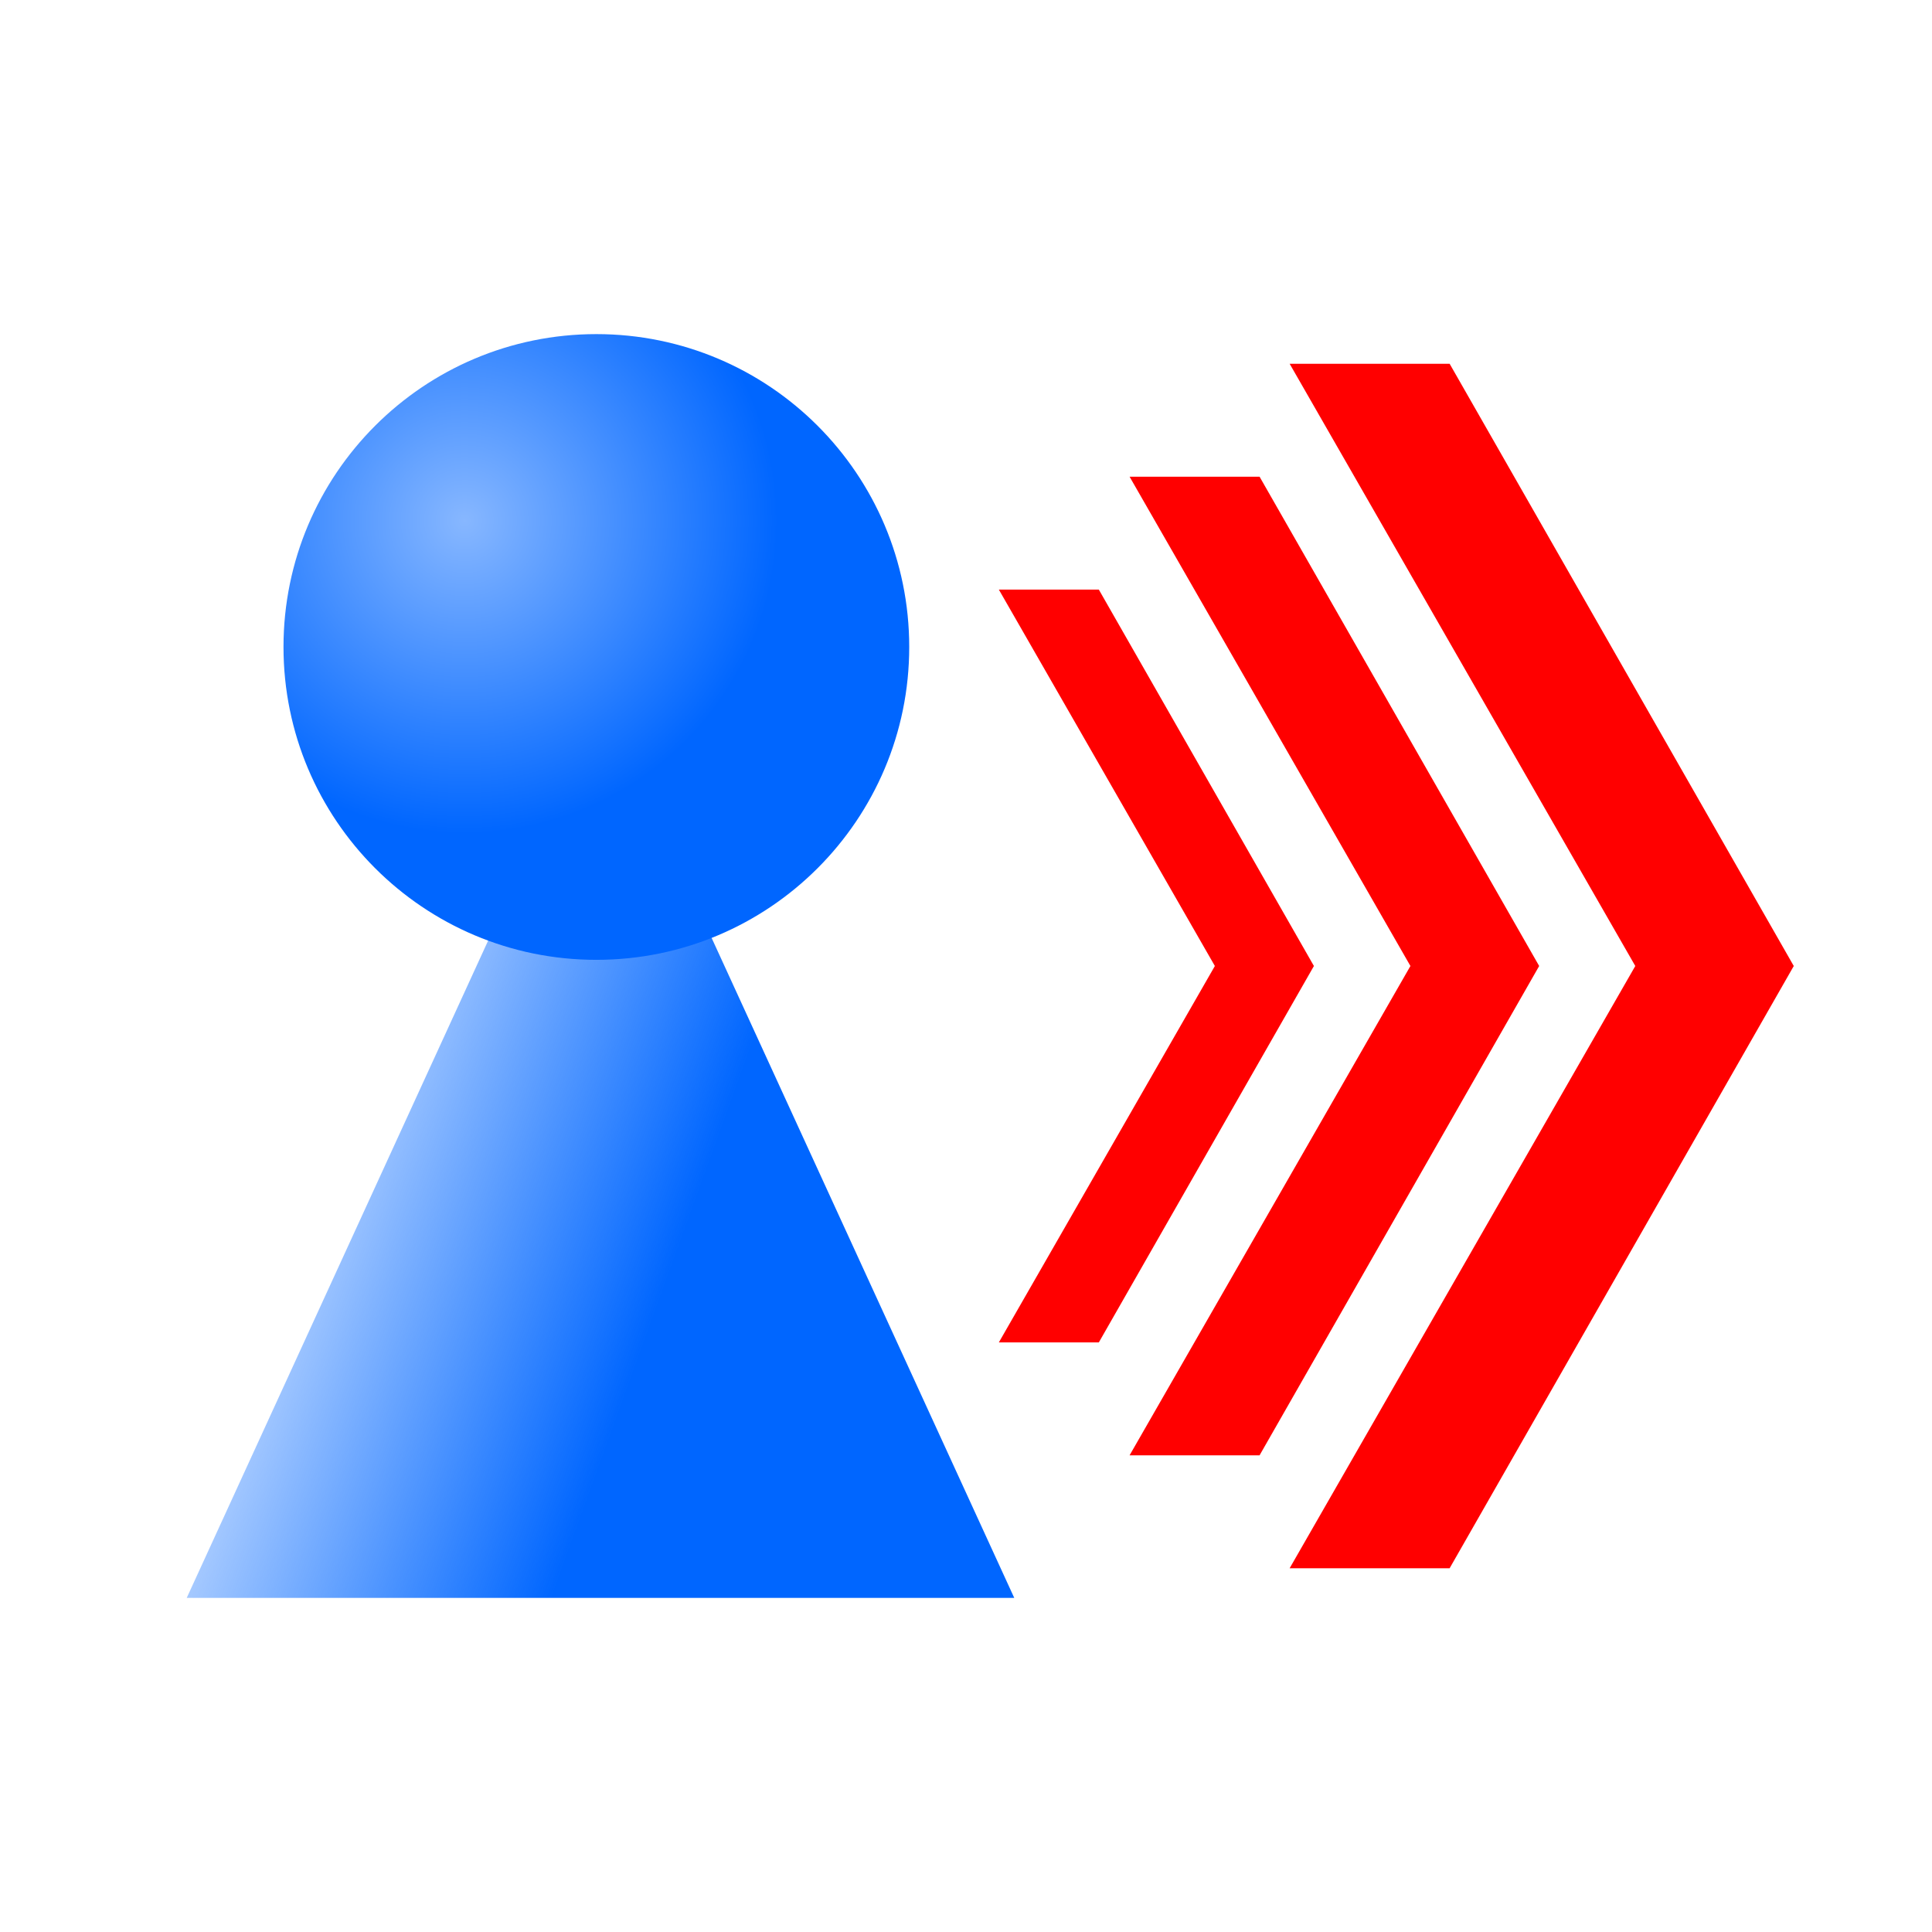
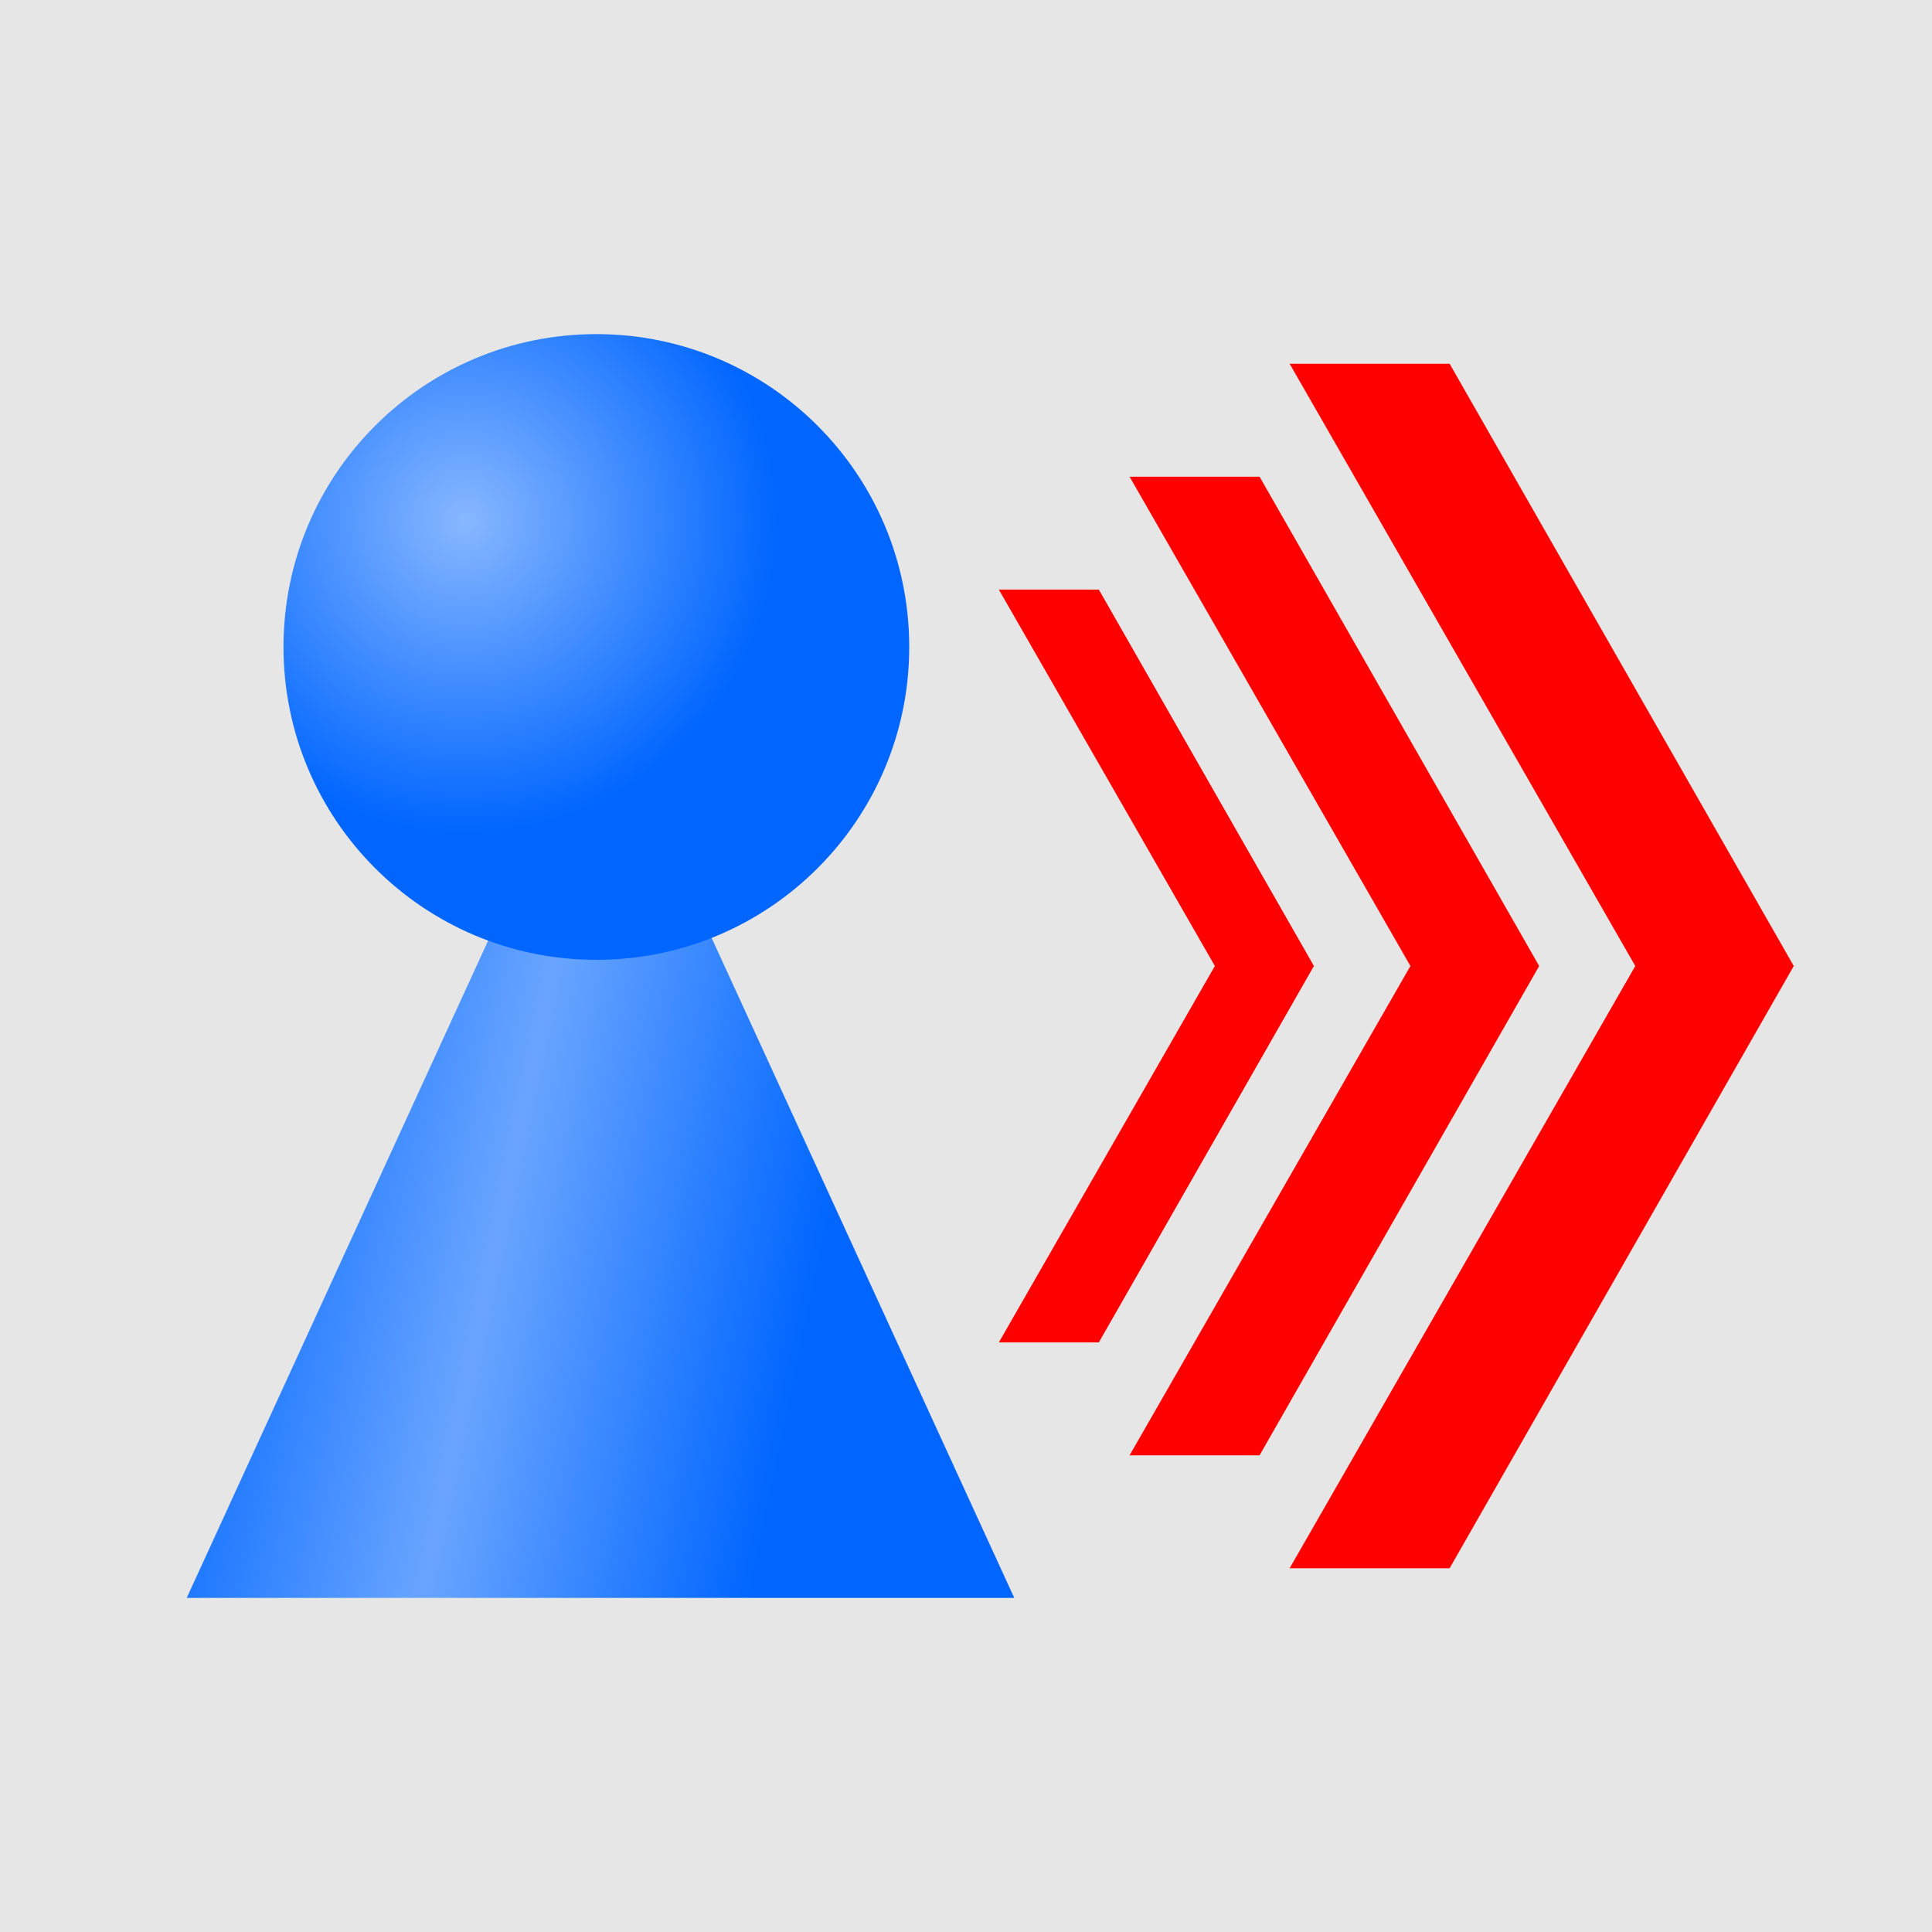
<svg xmlns="http://www.w3.org/2000/svg" xmlns:xlink="http://www.w3.org/1999/xlink" width="64px" height="64px" id="svg2985" version="1.1">
  <defs id="defs2987">
-     <linearGradient id="linearGradient3836">
-       <stop style="stop-color:#0066ff;stop-opacity:1;" offset="0" id="stop3838" />
-       <stop style="stop-color:#0066ff;stop-opacity:0;" offset="1" id="stop3840" />
+     <linearGradient id="linearGradient3831">
+       <stop id="stop3833" offset="0" style="stop-color:#0167ff;stop-opacity:1;" />
+       <stop style="stop-color:#69a5ff;stop-opacity:1;" offset="0.5" id="stop3837" />
+       <stop id="stop3835" offset="1" style="stop-color:#0066ff;stop-opacity:1;" />
    </linearGradient>
    <linearGradient id="linearGradient3828">
      <stop style="stop-color:#87b7ff;stop-opacity:1;" offset="0" id="stop3830" />
      <stop style="stop-color:#0066ff;stop-opacity:1;" offset="1" id="stop3832" />
    </linearGradient>
    <radialGradient xlink:href="#linearGradient3828" id="radialGradient3834" cx="13.091" cy="16.909" fx="13.091" fy="16.909" r="10.364" gradientUnits="userSpaceOnUse" />
-     <linearGradient xlink:href="#linearGradient3836" id="linearGradient3842" x1="20.43" y1="38.01" x2="3.843" y2="32.01" gradientUnits="userSpaceOnUse" />
+     <linearGradient xlink:href="#linearGradient3831" id="linearGradient3841" x1="5.157" y1="31.828" x2="26.058" y2="36.17" gradientUnits="userSpaceOnUse" />
  </defs>
  <g id="layer1">
+     <rect style="fill:#e6e6e6;fill-opacity:1;stroke:none" id="rect3829" width="64" height="64" x="0" y="0" />
    <g id="g3020" style="fill:#0066ff" transform="translate(1.028519,6.159088)">
-       <path id="rect2995" d="M 5.157,46.773 18.864,16.884 32.57,46.773 z" style="fill:url(#linearGradient3842);fill-opacity:1;stroke:none" />
+       <path id="rect2995" d="M 5.157,46.773 18.864,16.884 32.57,46.773 z" style="fill:url(#linearGradient3841);fill-opacity:1;stroke:none" />
      <path transform="translate(1.272727,-5.818182)" d="m 27.818,21.091 c 0,5.724 -4.64,10.364 -10.364,10.364 -5.724,0 -10.364,-4.64 -10.364,-10.364 0,-5.724 4.64,-10.364 10.364,-10.364 5.724,0 10.364,4.64 10.364,10.364 z" id="path2993" style="fill:url(#radialGradient3834);fill-opacity:1;stroke:none" />
    </g>
    <g id="g3047" transform="translate(-2,-3.090909)">
      <path id="rect3007" d="m 35.088,22.622 7.156,12.469 -7.156,12.469 3.312,0 7.125,-12.469 -7.125,-12.469 z" style="fill:#ff0000;fill-opacity:1;stroke:none" />
      <path style="fill:#ff0000;fill-opacity:1;stroke:none" d="m 39.419,18.882 9.303,16.209 -9.303,16.209 4.306,0 9.262,-16.209 -9.262,-16.209 z" id="path3024" />
      <path id="path3026" d="m 44.721,15.141 11.45,19.95 -11.45,19.95 5.3,0 11.4,-19.95 -11.4,-19.95 z" style="fill:#ff0000;fill-opacity:1;stroke:none" />
    </g>
  </g>
</svg>
